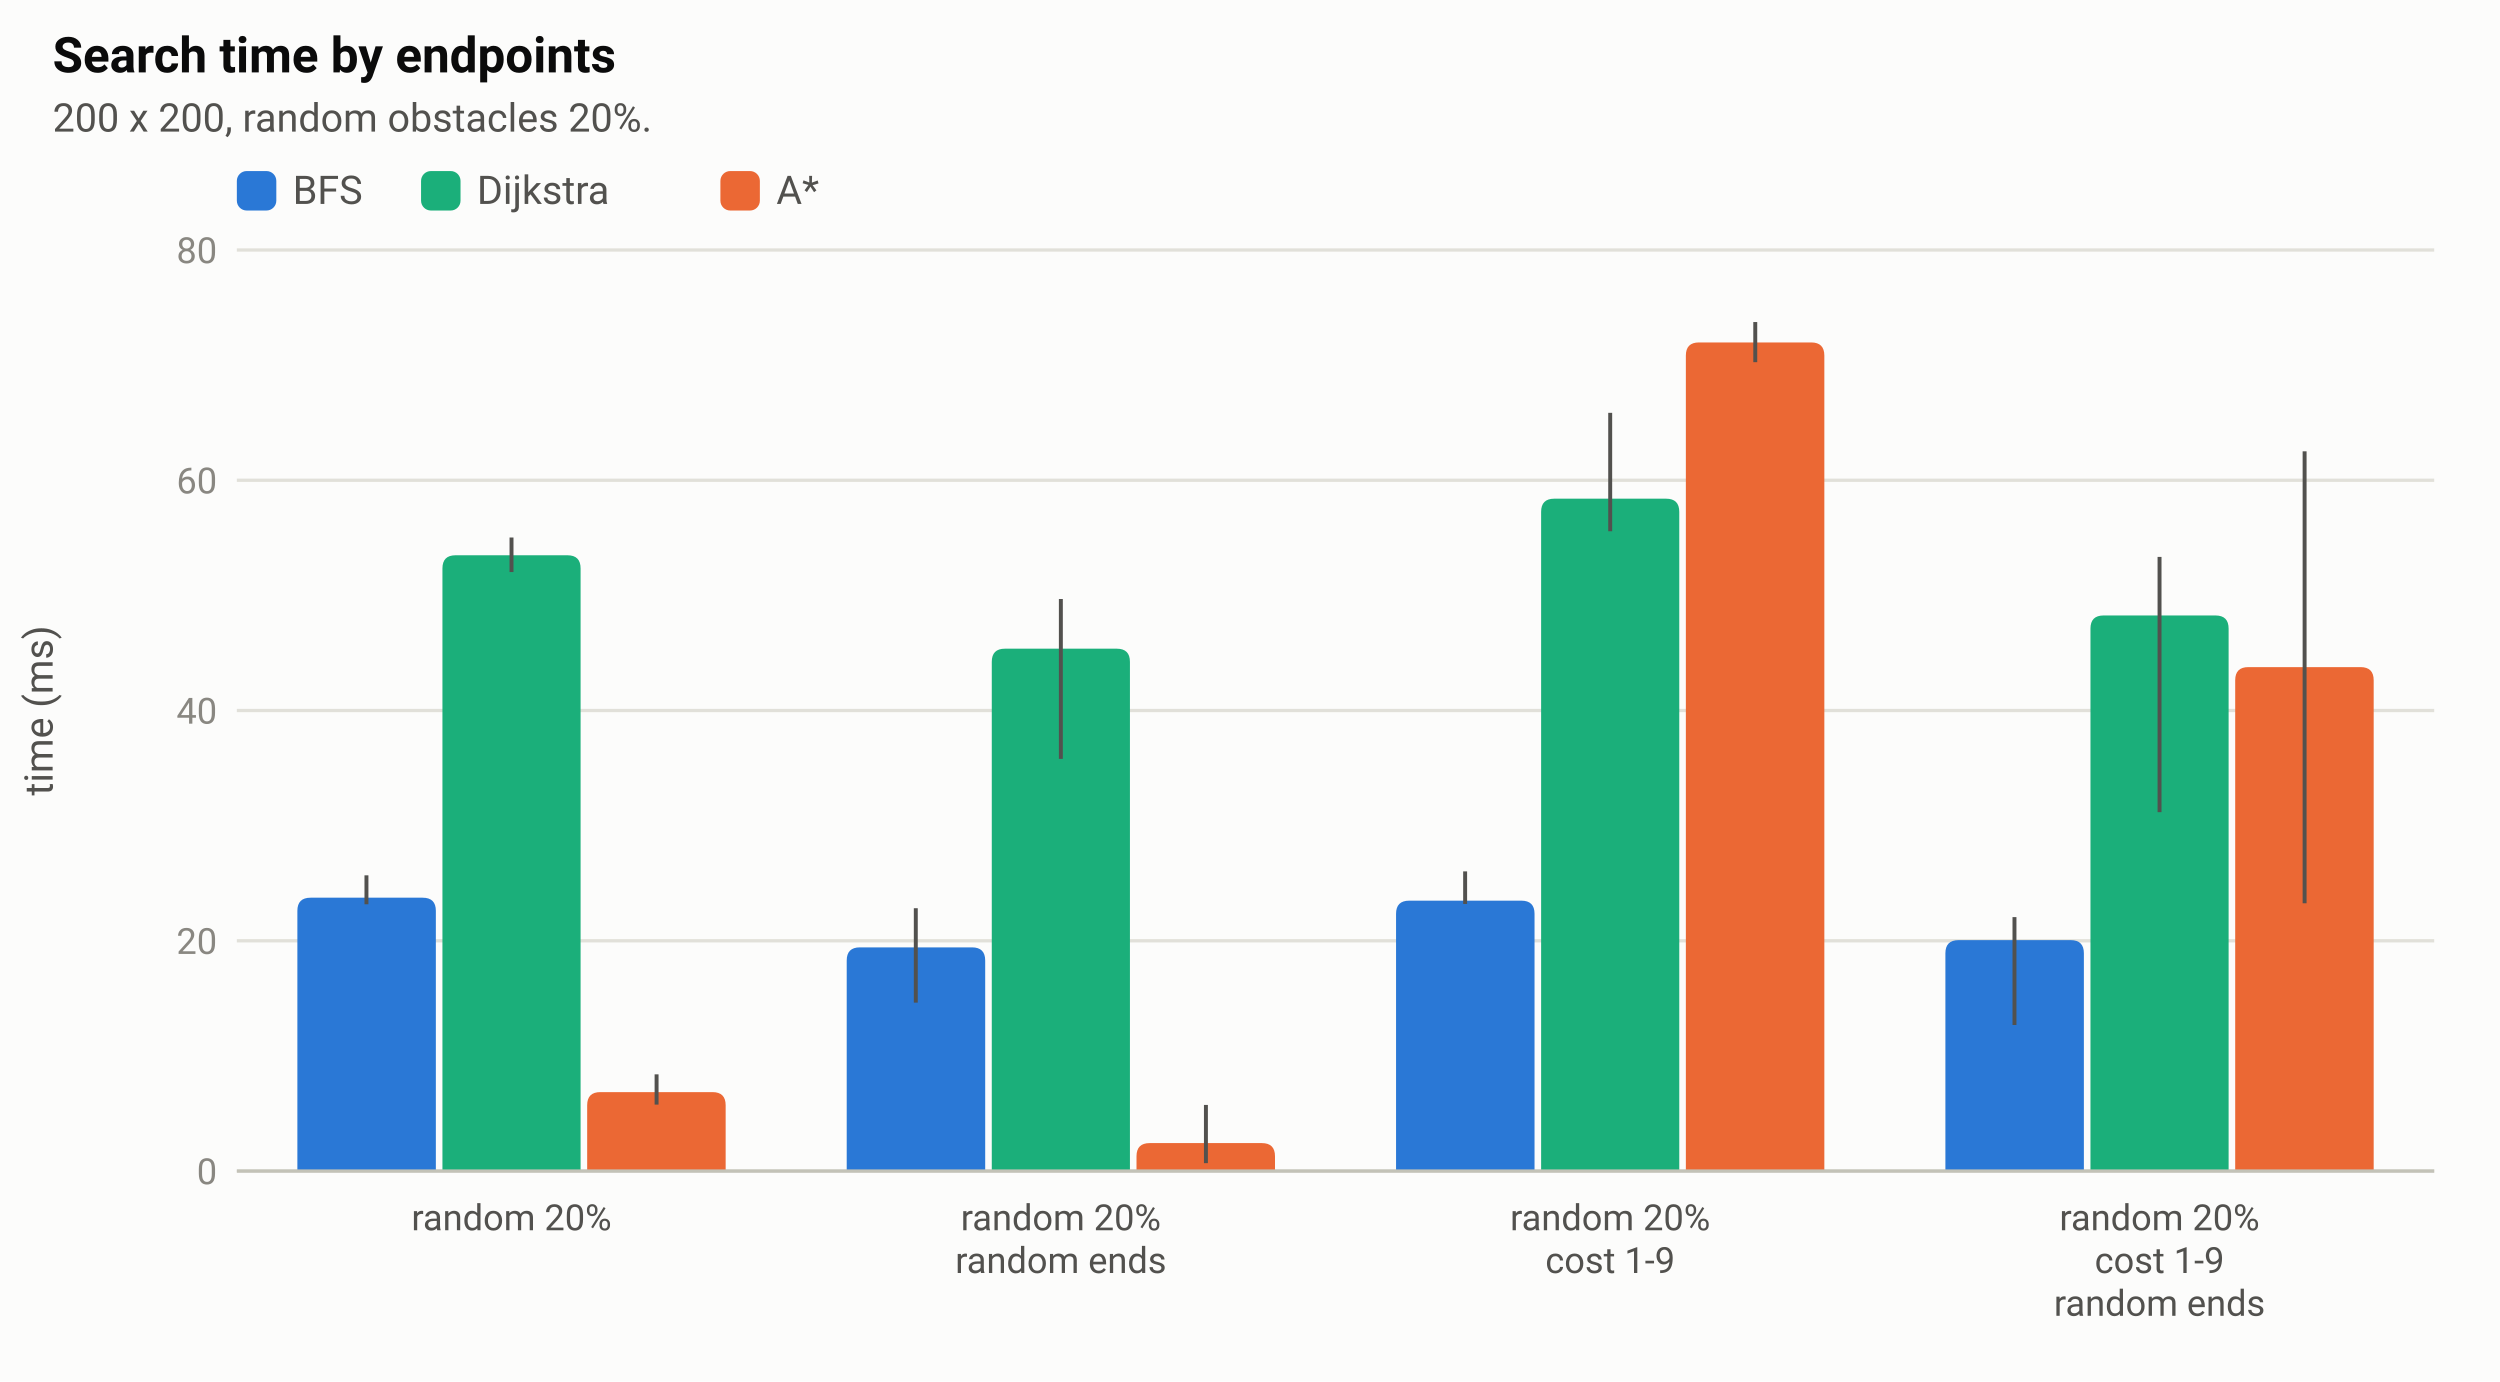
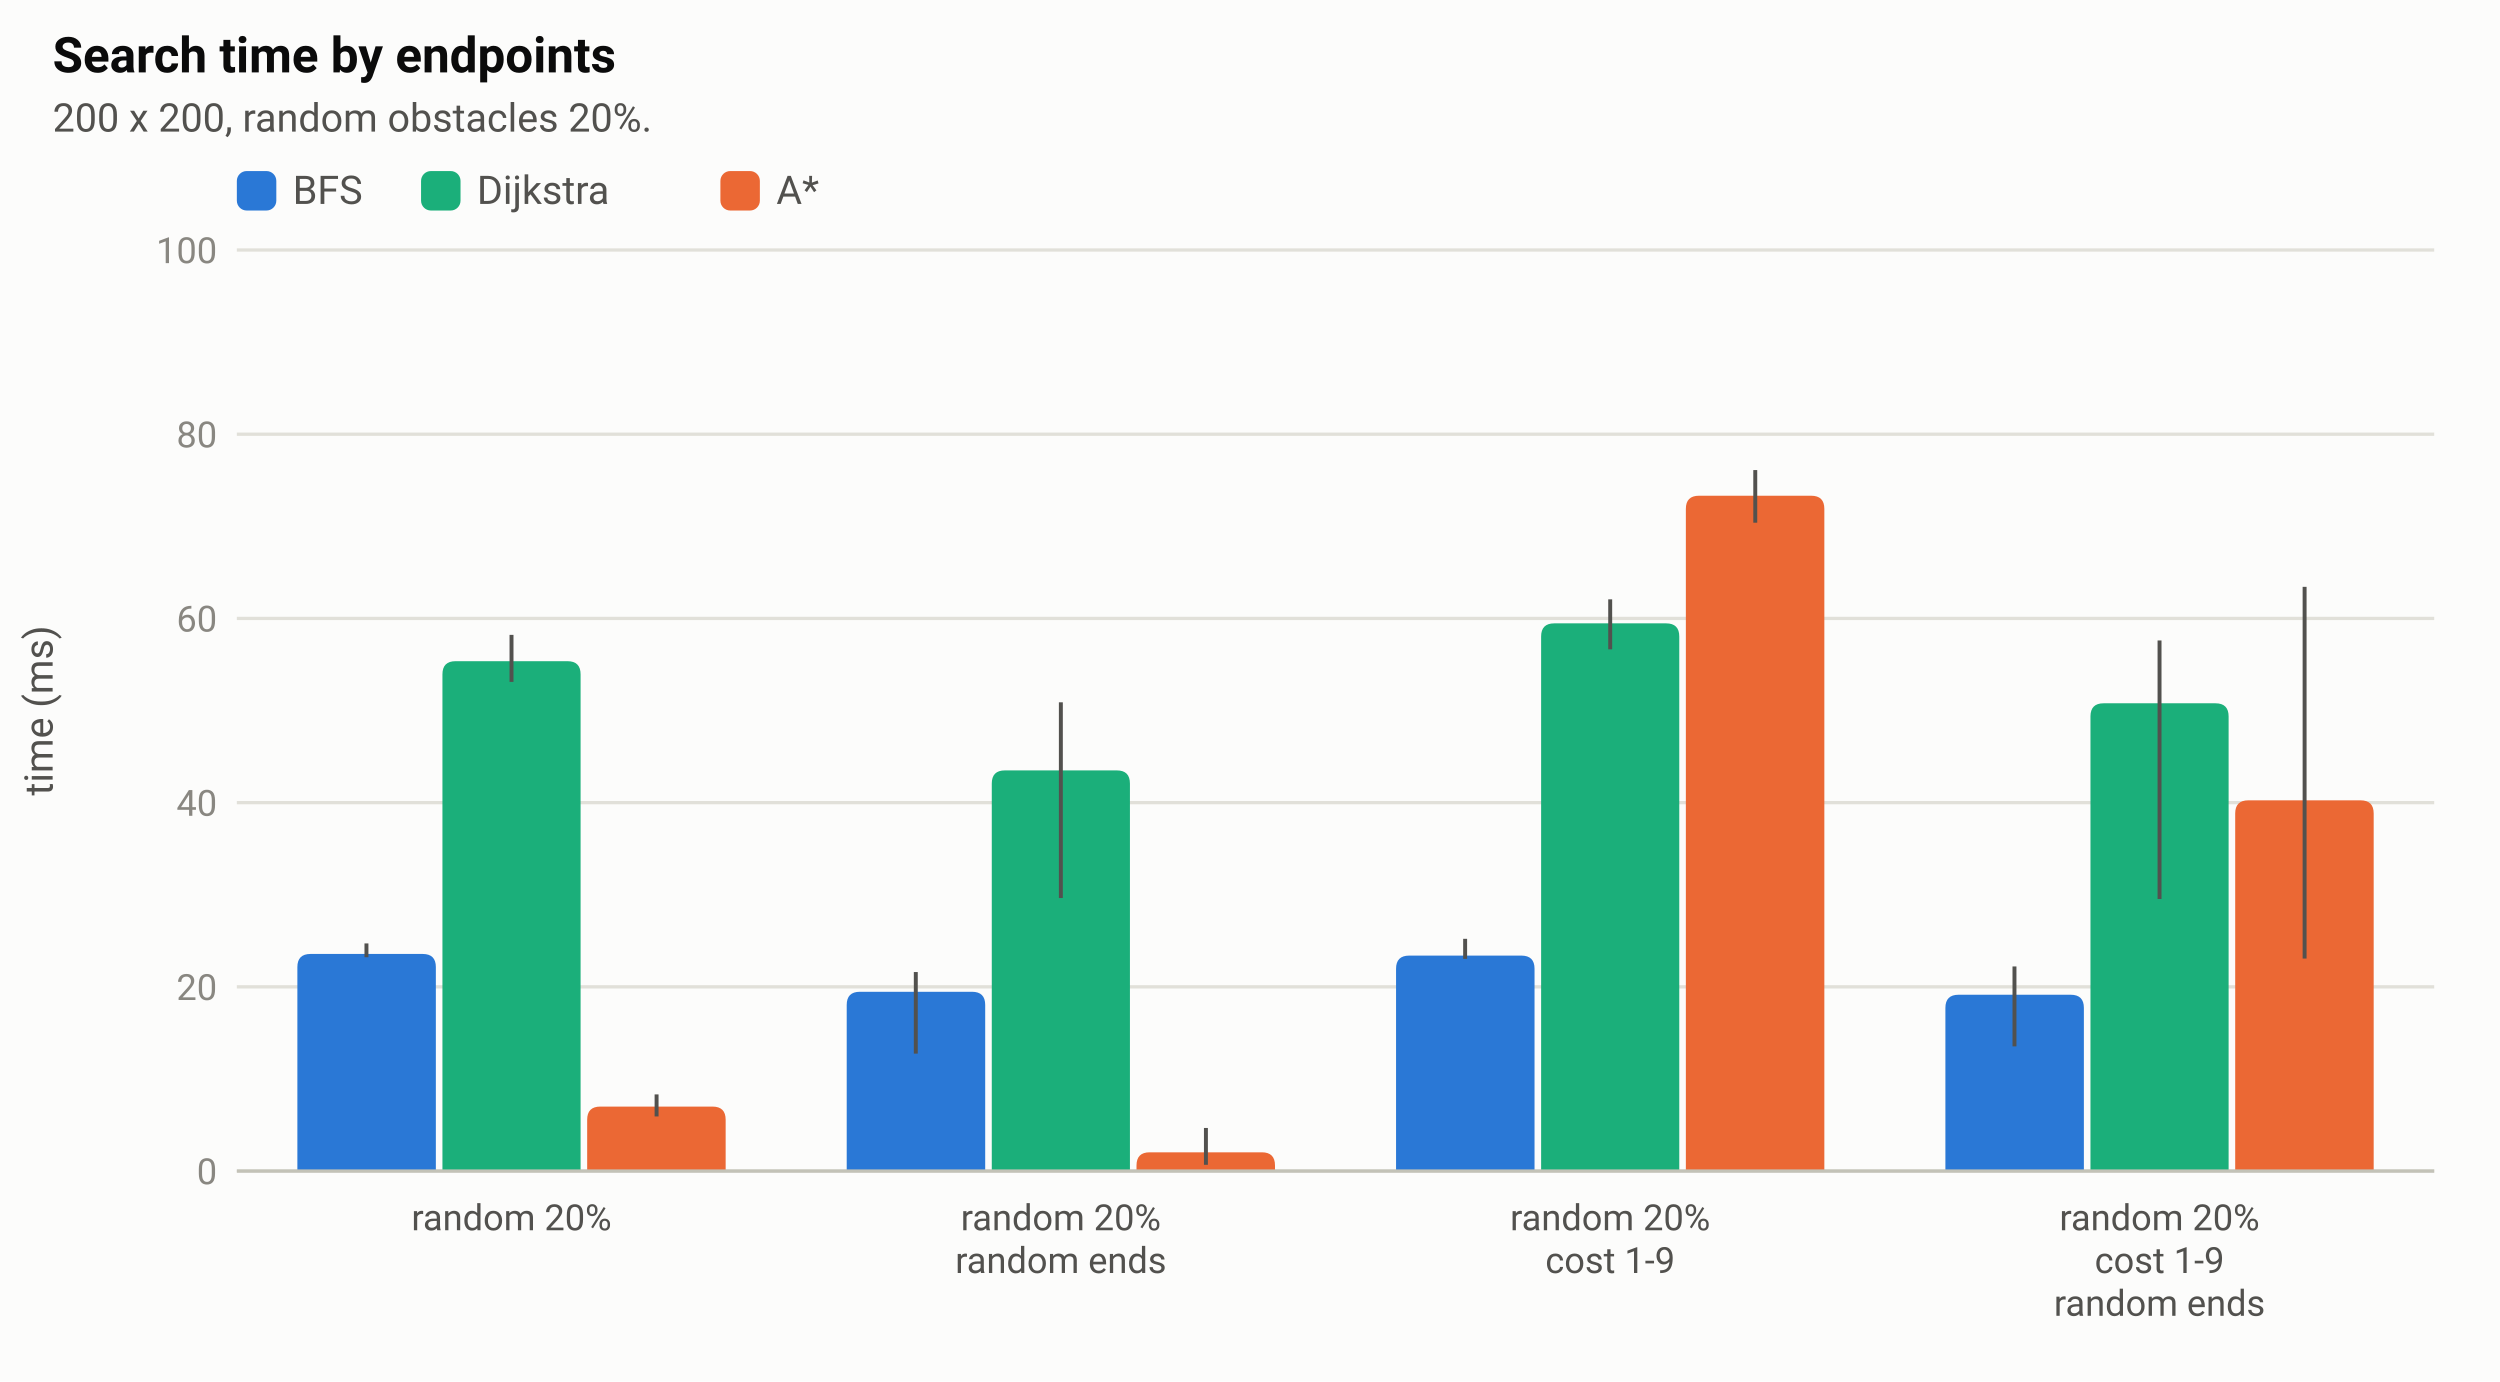
<svg xmlns="http://www.w3.org/2000/svg" width="760" height="420" viewBox="0 0 760 420" font-family="system-ui, -apple-system, 'Segoe UI', Roboto, Helvetica, Arial, sans-serif">
  <rect width="100%" height="100%" fill="#fcfcfb" />
  <text x="16.0" y="22.0" font-size="15" fill="#0b0b0b" text-anchor="start" font-weight="600">Search time by endpoints</text>
  <text x="16.0" y="40.0" font-size="12" fill="#52514e" text-anchor="start" font-weight="normal">200 x 200, random obstacles 20%.</text>
  <line x1="72" y1="356.0" x2="740" y2="356.0" stroke="#e1e0d9" stroke-width="1" />
  <text x="66.0" y="360.0" font-size="11" fill="#898781" text-anchor="end" font-weight="normal">0</text>
-   <line x1="72" y1="286.0" x2="740" y2="286.0" stroke="#e1e0d9" stroke-width="1" />
-   <text x="66.0" y="290.0" font-size="11" fill="#898781" text-anchor="end" font-weight="normal">20</text>
-   <line x1="72" y1="216.0" x2="740" y2="216.0" stroke="#e1e0d9" stroke-width="1" />
-   <text x="66.0" y="220.0" font-size="11" fill="#898781" text-anchor="end" font-weight="normal">40</text>
-   <line x1="72" y1="146.0" x2="740" y2="146.0" stroke="#e1e0d9" stroke-width="1" />
-   <text x="66.0" y="150.0" font-size="11" fill="#898781" text-anchor="end" font-weight="normal">60</text>
+   <line x1="72" y1="300.0" x2="740" y2="300.0" stroke="#e1e0d9" stroke-width="1" />
+   <text x="66.0" y="304.0" font-size="11" fill="#898781" text-anchor="end" font-weight="normal">20</text>
+   <line x1="72" y1="244.0" x2="740" y2="244.0" stroke="#e1e0d9" stroke-width="1" />
+   <text x="66.0" y="248.0" font-size="11" fill="#898781" text-anchor="end" font-weight="normal">40</text>
+   <line x1="72" y1="188.0" x2="740" y2="188.0" stroke="#e1e0d9" stroke-width="1" />
+   <text x="66.0" y="192.0" font-size="11" fill="#898781" text-anchor="end" font-weight="normal">60</text>
+   <line x1="72" y1="132.0" x2="740" y2="132.0" stroke="#e1e0d9" stroke-width="1" />
+   <text x="66.0" y="136.0" font-size="11" fill="#898781" text-anchor="end" font-weight="normal">80</text>
  <line x1="72" y1="76.0" x2="740" y2="76.0" stroke="#e1e0d9" stroke-width="1" />
-   <text x="66.0" y="80.0" font-size="11" fill="#898781" text-anchor="end" font-weight="normal">80</text>
+   <text x="66.0" y="80.0" font-size="11" fill="#898781" text-anchor="end" font-weight="normal">100</text>
  <text x="16.0" y="216.0" font-size="12" fill="#52514e" text-anchor="middle" font-weight="normal" transform="rotate(-90 16.0 216.0)">time (ms)</text>
-   <path d="M90.4,356.0 L90.4,276.9 Q90.4,272.9 94.4,272.9 L128.5,272.9 Q132.5,272.9 132.5,276.9 L132.5,356.0 Z" fill="#2a78d6" />
-   <line x1="111.4" y1="274.9" x2="111.4" y2="266.1" stroke="#52514e" stroke-width="1.2" />
-   <path d="M134.5,356.0 L134.5,172.8 Q134.5,168.8 138.5,168.8 L172.5,168.8 Q176.5,168.8 176.5,172.8 L176.5,356.0 Z" fill="#1baf7a" />
-   <line x1="155.5" y1="173.9" x2="155.5" y2="163.4" stroke="#52514e" stroke-width="1.2" />
-   <path d="M178.5,356.0 L178.5,336.0 Q178.5,332.0 182.5,332.0 L216.6,332.0 Q220.6,332.0 220.6,336.0 L220.6,356.0 Z" fill="#eb6834" />
-   <line x1="199.6" y1="335.8" x2="199.6" y2="326.6" stroke="#52514e" stroke-width="1.2" />
+   <path d="M90.4,356.0 L90.4,294.0 Q90.4,290.0 94.4,290.0 L128.5,290.0 Q132.5,290.0 132.5,294.0 L132.5,356.0 Z" fill="#2a78d6" />
+   <line x1="111.4" y1="291.0" x2="111.4" y2="286.8" stroke="#52514e" stroke-width="1.2" />
+   <path d="M134.5,356.0 L134.5,205.0 Q134.5,201.0 138.5,201.0 L172.5,201.0 Q176.5,201.0 176.5,205.0 L176.5,356.0 Z" fill="#1baf7a" />
+   <line x1="155.5" y1="207.3" x2="155.5" y2="193.0" stroke="#52514e" stroke-width="1.2" />
+   <path d="M178.5,356.0 L178.5,340.4 Q178.5,336.4 182.5,336.4 L216.6,336.4 Q220.6,336.4 220.6,340.4 L220.6,356.0 Z" fill="#eb6834" />
+   <line x1="199.6" y1="339.4" x2="199.6" y2="332.7" stroke="#52514e" stroke-width="1.2" />
  <text x="155.5" y="374.0" font-size="11" fill="#52514e" text-anchor="middle" font-weight="normal">random 20%</text>
-   <path d="M257.4,356.0 L257.4,292.0 Q257.4,288.0 261.4,288.0 L295.5,288.0 Q299.5,288.0 299.5,292.0 L299.5,356.0 Z" fill="#2a78d6" />
-   <line x1="278.4" y1="304.8" x2="278.4" y2="276.1" stroke="#52514e" stroke-width="1.2" />
-   <path d="M301.5,356.0 L301.5,201.2 Q301.5,197.2 305.5,197.2 L339.5,197.2 Q343.5,197.2 343.5,201.2 L343.5,356.0 Z" fill="#1baf7a" />
-   <line x1="322.5" y1="230.7" x2="322.5" y2="182.1" stroke="#52514e" stroke-width="1.2" />
-   <path d="M345.5,356.0 L345.5,351.5 Q345.5,347.5 349.5,347.5 L383.6,347.5 Q387.6,347.5 387.6,351.5 L387.6,356.0 Z" fill="#eb6834" />
-   <line x1="366.6" y1="353.6" x2="366.6" y2="335.9" stroke="#52514e" stroke-width="1.2" />
+   <path d="M257.4,356.0 L257.4,305.5 Q257.4,301.5 261.4,301.5 L295.5,301.5 Q299.5,301.5 299.5,305.5 L299.5,356.0 Z" fill="#2a78d6" />
+   <line x1="278.4" y1="320.3" x2="278.4" y2="295.5" stroke="#52514e" stroke-width="1.2" />
+   <path d="M301.5,356.0 L301.5,238.2 Q301.5,234.2 305.5,234.2 L339.5,234.2 Q343.5,234.2 343.5,238.2 L343.5,356.0 Z" fill="#1baf7a" />
+   <line x1="322.5" y1="273.0" x2="322.5" y2="213.5" stroke="#52514e" stroke-width="1.2" />
+   <path d="M345.5,356.0 L345.5,354.3 Q345.5,350.3 349.5,350.3 L383.6,350.3 Q387.6,350.3 387.6,354.3 L387.6,356.0 Z" fill="#eb6834" />
+   <line x1="366.6" y1="354.1" x2="366.6" y2="342.9" stroke="#52514e" stroke-width="1.2" />
  <text x="322.5" y="374.0" font-size="11" fill="#52514e" text-anchor="middle" font-weight="normal">random 20%</text>
  <text x="322.5" y="387.0" font-size="11" fill="#52514e" text-anchor="middle" font-weight="normal">random ends</text>
-   <path d="M424.4,356.0 L424.4,277.8 Q424.4,273.8 428.4,273.8 L462.5,273.8 Q466.5,273.8 466.5,277.8 L466.5,356.0 Z" fill="#2a78d6" />
-   <line x1="445.4" y1="274.8" x2="445.4" y2="264.9" stroke="#52514e" stroke-width="1.2" />
-   <path d="M468.5,356.0 L468.5,155.6 Q468.5,151.6 472.5,151.6 L506.5,151.6 Q510.5,151.6 510.5,155.6 L510.5,356.0 Z" fill="#1baf7a" />
-   <line x1="489.5" y1="161.5" x2="489.5" y2="125.5" stroke="#52514e" stroke-width="1.2" />
-   <path d="M512.5,356.0 L512.5,108.1 Q512.5,104.1 516.5,104.1 L550.6,104.1 Q554.6,104.1 554.6,108.1 L554.6,356.0 Z" fill="#eb6834" />
-   <line x1="533.6" y1="110.1" x2="533.6" y2="97.9" stroke="#52514e" stroke-width="1.2" />
+   <path d="M424.4,356.0 L424.4,294.5 Q424.4,290.5 428.4,290.5 L462.5,290.5 Q466.5,290.5 466.5,294.5 L466.5,356.0 Z" fill="#2a78d6" />
+   <line x1="445.4" y1="291.5" x2="445.4" y2="285.4" stroke="#52514e" stroke-width="1.2" />
+   <path d="M468.5,356.0 L468.5,193.5 Q468.5,189.5 472.5,189.5 L506.5,189.5 Q510.5,189.5 510.5,193.5 L510.5,356.0 Z" fill="#1baf7a" />
+   <line x1="489.5" y1="197.4" x2="489.5" y2="182.2" stroke="#52514e" stroke-width="1.2" />
+   <path d="M512.5,356.0 L512.5,154.7 Q512.5,150.7 516.5,150.7 L550.6,150.7 Q554.6,150.7 554.6,154.7 L554.6,356.0 Z" fill="#eb6834" />
+   <line x1="533.6" y1="158.9" x2="533.6" y2="142.9" stroke="#52514e" stroke-width="1.2" />
  <text x="489.5" y="374.0" font-size="11" fill="#52514e" text-anchor="middle" font-weight="normal">random 20%</text>
  <text x="489.5" y="387.0" font-size="11" fill="#52514e" text-anchor="middle" font-weight="normal">cost 1-9</text>
-   <path d="M591.4,356.0 L591.4,289.8 Q591.4,285.8 595.4,285.8 L629.5,285.8 Q633.5,285.8 633.5,289.8 L633.5,356.0 Z" fill="#2a78d6" />
-   <line x1="612.4" y1="311.6" x2="612.4" y2="278.8" stroke="#52514e" stroke-width="1.2" />
-   <path d="M635.5,356.0 L635.5,191.1 Q635.5,187.1 639.5,187.1 L673.5,187.1 Q677.5,187.1 677.5,191.1 L677.5,356.0 Z" fill="#1baf7a" />
-   <line x1="656.5" y1="246.9" x2="656.5" y2="169.3" stroke="#52514e" stroke-width="1.2" />
-   <path d="M679.5,356.0 L679.5,206.8 Q679.5,202.8 683.5,202.8 L717.6,202.8 Q721.6,202.8 721.6,206.8 L721.6,356.0 Z" fill="#eb6834" />
-   <line x1="700.6" y1="274.6" x2="700.6" y2="137.2" stroke="#52514e" stroke-width="1.2" />
+   <path d="M591.4,356.0 L591.4,306.4 Q591.4,302.4 595.4,302.4 L629.5,302.4 Q633.5,302.4 633.5,306.4 L633.5,356.0 Z" fill="#2a78d6" />
+   <line x1="612.4" y1="318.1" x2="612.4" y2="293.8" stroke="#52514e" stroke-width="1.2" />
+   <path d="M635.5,356.0 L635.5,217.8 Q635.5,213.8 639.5,213.8 L673.5,213.8 Q677.5,213.8 677.5,217.8 L677.5,356.0 Z" fill="#1baf7a" />
+   <line x1="656.5" y1="273.3" x2="656.5" y2="194.7" stroke="#52514e" stroke-width="1.2" />
+   <path d="M679.5,356.0 L679.5,247.3 Q679.5,243.3 683.5,243.3 L717.6,243.3 Q721.6,243.3 721.6,247.3 L721.6,356.0 Z" fill="#eb6834" />
+   <line x1="700.6" y1="291.4" x2="700.6" y2="178.4" stroke="#52514e" stroke-width="1.2" />
  <text x="656.5" y="374.0" font-size="11" fill="#52514e" text-anchor="middle" font-weight="normal">random 20%</text>
  <text x="656.5" y="387.0" font-size="11" fill="#52514e" text-anchor="middle" font-weight="normal">cost 1-9</text>
  <text x="656.5" y="400.0" font-size="11" fill="#52514e" text-anchor="middle" font-weight="normal">random ends</text>
  <line x1="72" y1="356" x2="740" y2="356" stroke="#c3c2b7" stroke-width="1" />
  <rect x="72" y="52" width="12" height="12" rx="3" fill="#2a78d6" />
  <text x="89.0" y="62.0" font-size="12" fill="#52514e" text-anchor="start" font-weight="normal">BFS</text>
  <rect x="128" y="52" width="12" height="12" rx="3" fill="#1baf7a" />
  <text x="145.0" y="62.0" font-size="12" fill="#52514e" text-anchor="start" font-weight="normal">Dijkstra</text>
  <rect x="219" y="52" width="12" height="12" rx="3" fill="#eb6834" />
  <text x="236.0" y="62.0" font-size="12" fill="#52514e" text-anchor="start" font-weight="normal">A*</text>
</svg>
